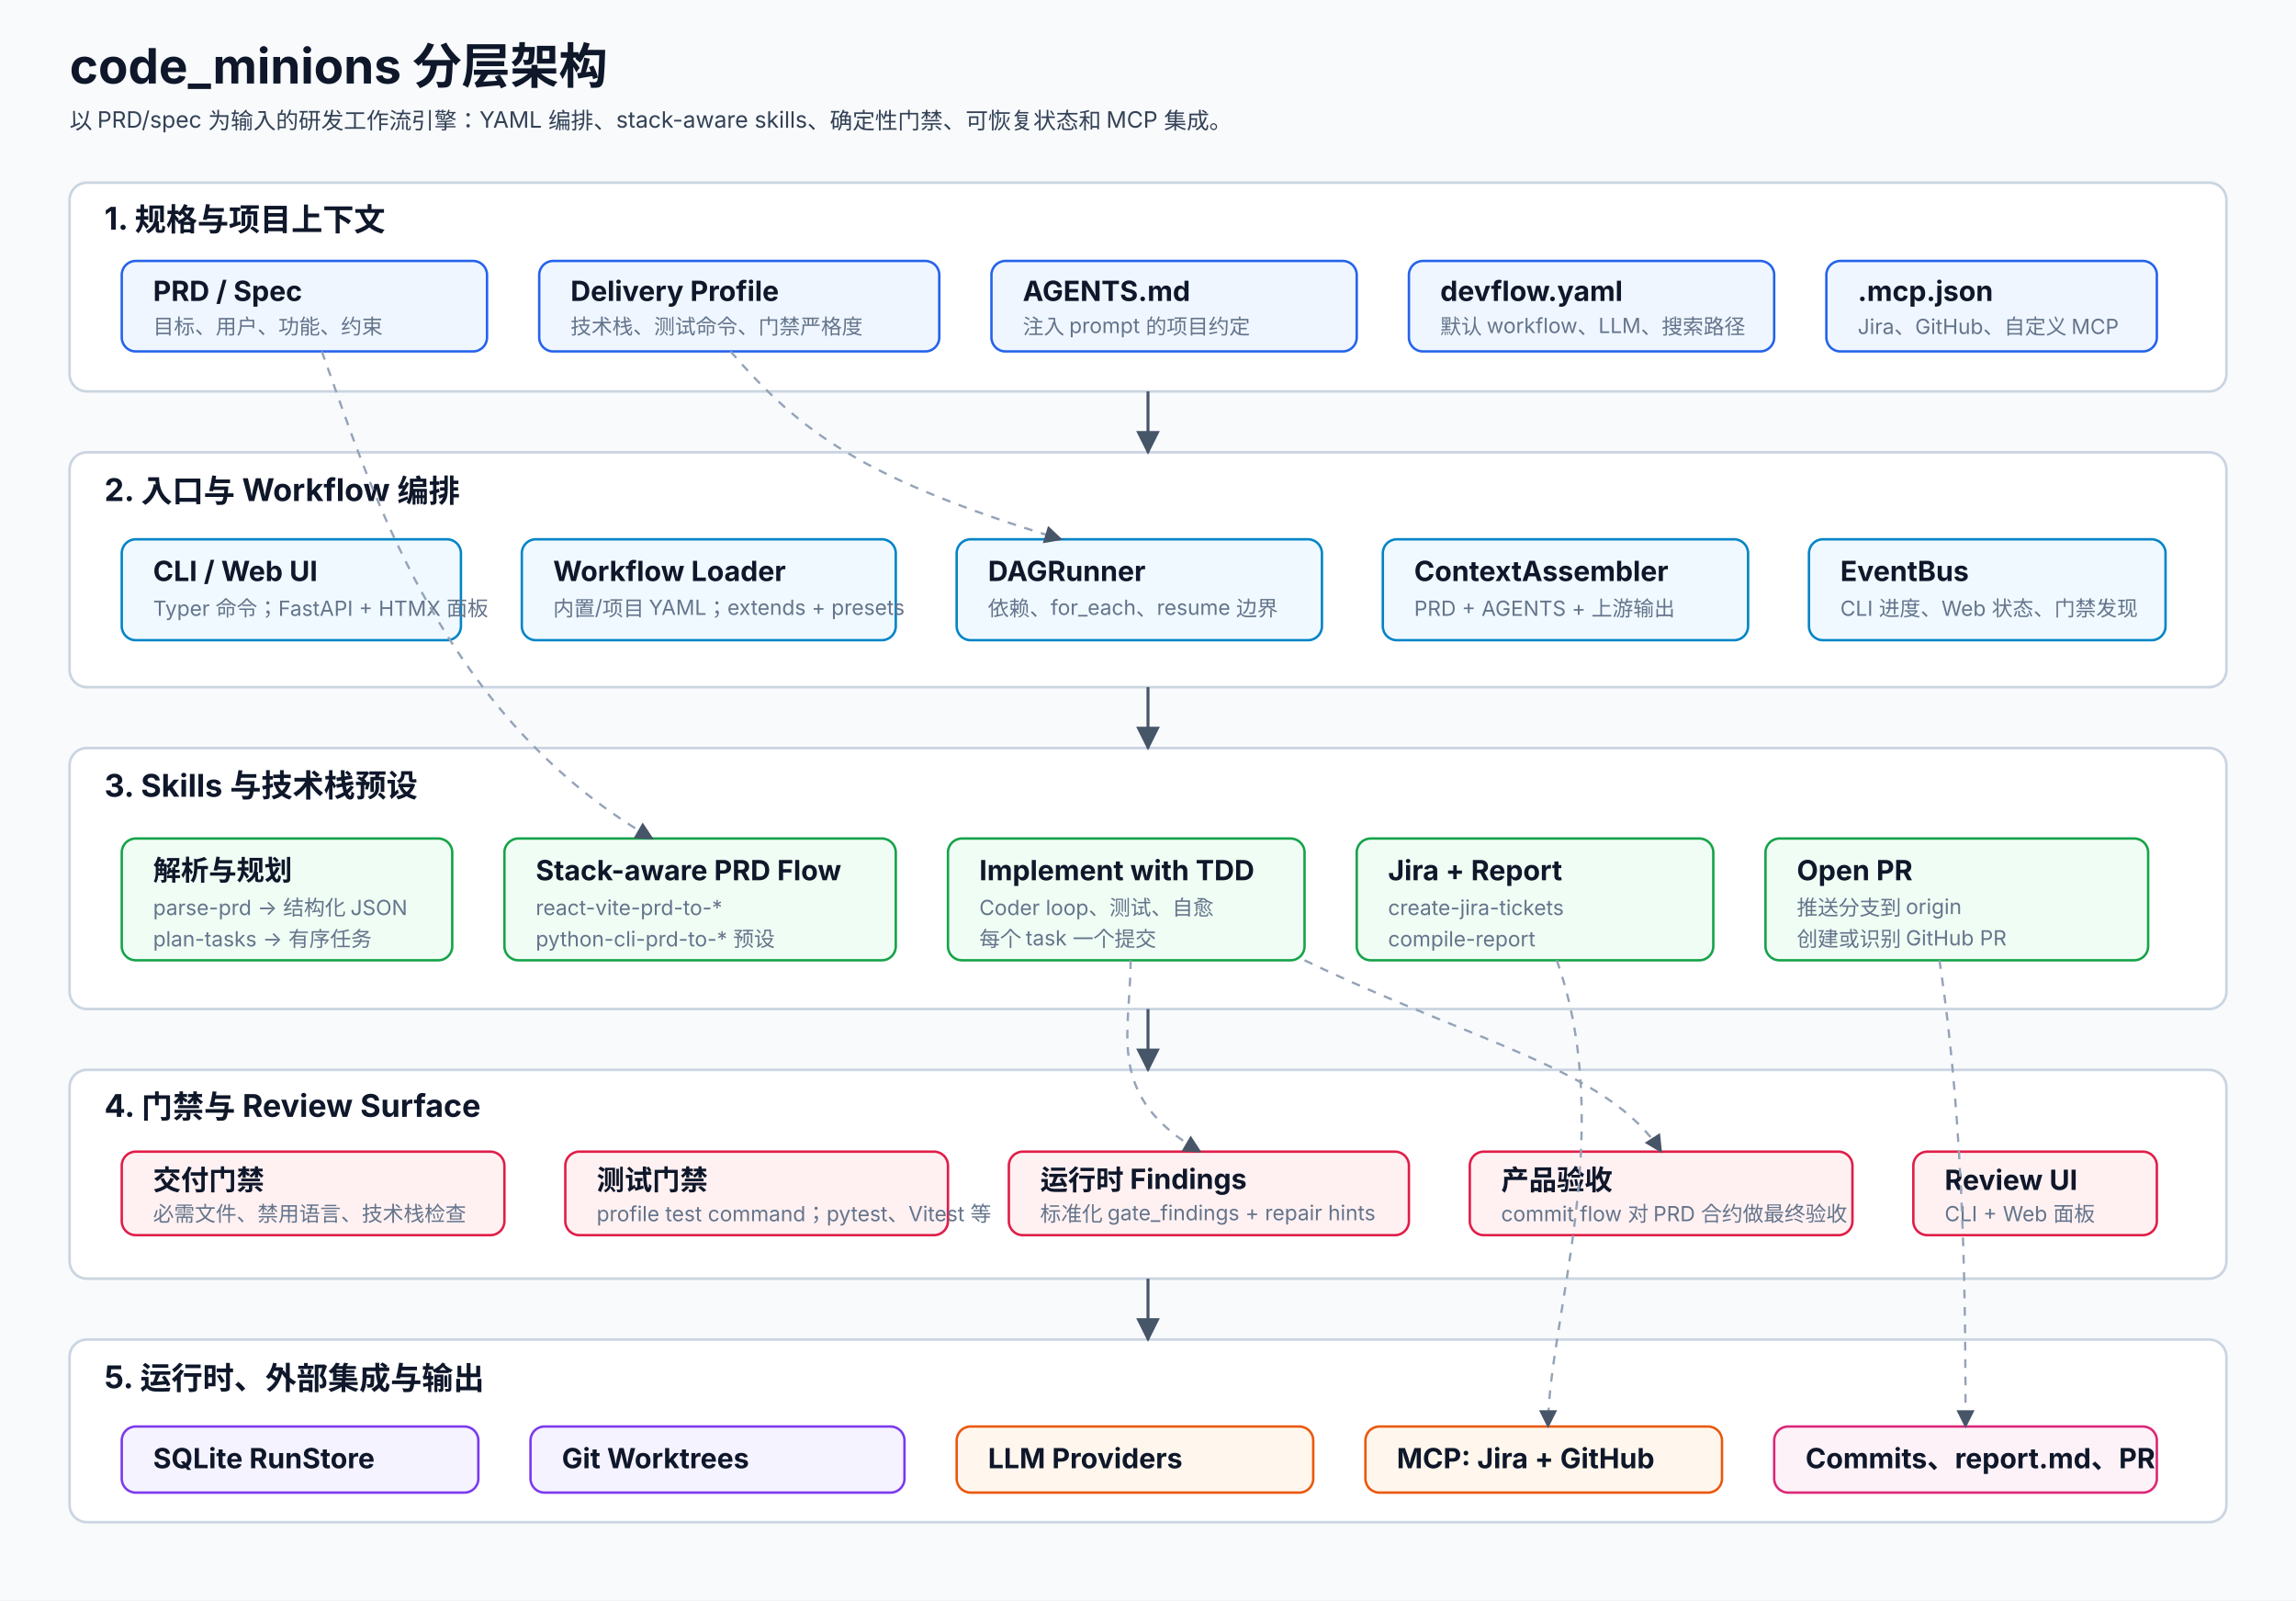
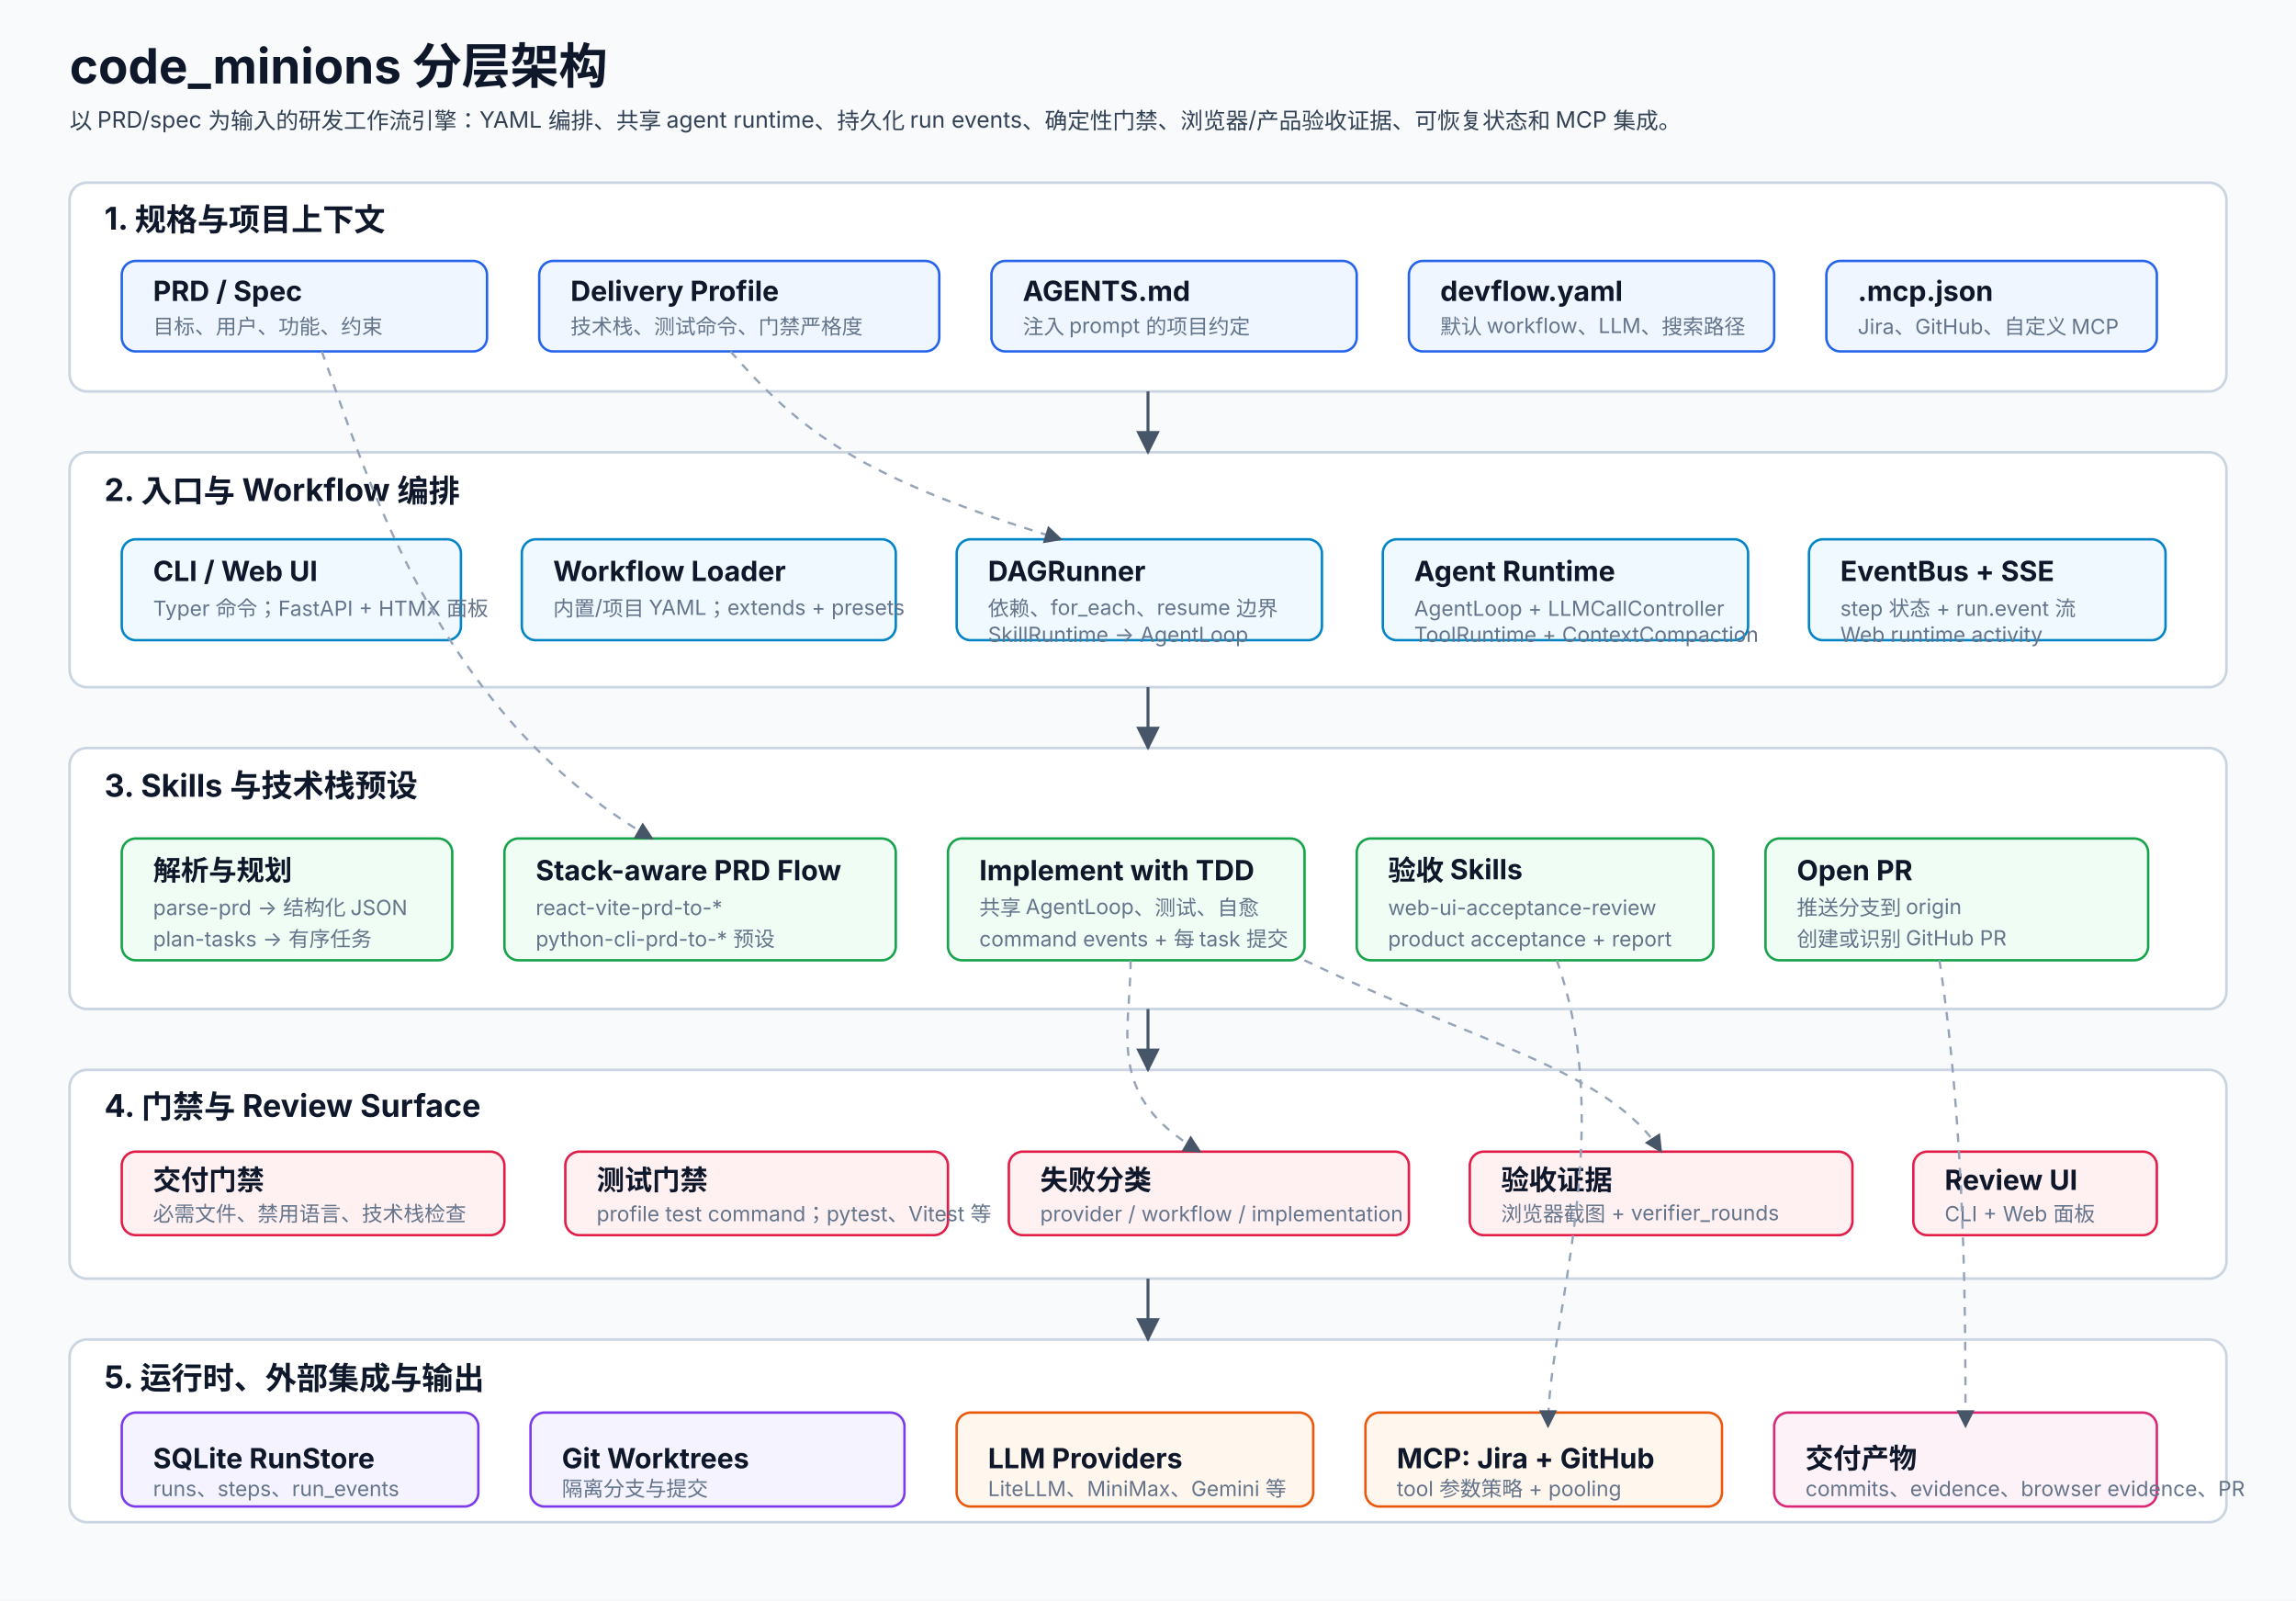
<svg xmlns="http://www.w3.org/2000/svg" width="1320" height="920" viewBox="0 0 1320 920" role="img" aria-labelledby="title desc">
  <defs>
    <marker id="arrow" viewBox="0 0 10 10" refX="9" refY="5" markerWidth="8" markerHeight="8" orient="auto-start-reverse">
      <path d="M 0 0 L 10 5 L 0 10 z" fill="#475569" />
    </marker>
    <style>
      .bg { fill: #f8fafc; }
      .layer { fill: #ffffff; stroke: #cbd5e1; stroke-width: 1.5; rx: 10; }
      .input { fill: #eff6ff; stroke: #2563eb; stroke-width: 1.4; rx: 8; }
      .orch { fill: #f0f9ff; stroke: #0284c7; stroke-width: 1.4; rx: 8; }
      .skill { fill: #f0fdf4; stroke: #16a34a; stroke-width: 1.4; rx: 8; }
      .gate { fill: #fff1f2; stroke: #e11d48; stroke-width: 1.4; rx: 8; }
      .runtime { fill: #f5f3ff; stroke: #7c3aed; stroke-width: 1.4; rx: 8; }
      .external { fill: #fff7ed; stroke: #ea580c; stroke-width: 1.4; rx: 8; }
      .output { fill: #fdf2f8; stroke: #db2777; stroke-width: 1.4; rx: 8; }
      .title { fill: #0f172a; font: 700 28px system-ui, -apple-system, BlinkMacSystemFont, "Segoe UI", "PingFang SC", "Microsoft YaHei", sans-serif; }
      .layerTitle { fill: #0f172a; font: 700 18px system-ui, -apple-system, BlinkMacSystemFont, "Segoe UI", "PingFang SC", "Microsoft YaHei", sans-serif; }
      .label { fill: #0f172a; font: 650 16px system-ui, -apple-system, BlinkMacSystemFont, "Segoe UI", "PingFang SC", "Microsoft YaHei", sans-serif; }
      .text { fill: #334155; font: 13px system-ui, -apple-system, BlinkMacSystemFont, "Segoe UI", "PingFang SC", "Microsoft YaHei", sans-serif; }
      .small { fill: #64748b; font: 12px system-ui, -apple-system, BlinkMacSystemFont, "Segoe UI", "PingFang SC", "Microsoft YaHei", sans-serif; }
      .arrow { stroke: #475569; stroke-width: 1.7; fill: none; marker-end: url(#arrow); }
      .soft { stroke: #94a3b8; stroke-width: 1.3; fill: none; stroke-dasharray: 5 5; marker-end: url(#arrow); }
    </style>
  </defs>
  <rect class="bg" width="1320" height="920" />
  <text x="40" y="48" class="title">code_minions 分层架构</text>
-   <text x="40" y="74" class="text">以 PRD/spec 为输入的研发工作流引擎：YAML 编排、stack-aware skills、确定性门禁、可恢复状态和 MCP 集成。</text>
+   <text x="40" y="74" class="text">以 PRD/spec 为输入的研发工作流引擎：YAML 编排、共享 agent runtime、持久化 run events、确定性门禁、浏览器/产品验收证据、可恢复状态和 MCP 集成。</text>
  <rect x="40" y="105" width="1240" height="120" class="layer" />
  <text x="60" y="132" class="layerTitle">1. 规格与项目上下文</text>
  <rect x="70" y="150" width="210" height="52" class="input" />
  <text x="88" y="173" class="label">PRD / Spec</text>
  <text x="88" y="192" class="small">目标、用户、功能、约束</text>
  <rect x="310" y="150" width="230" height="52" class="input" />
  <text x="328" y="173" class="label">Delivery Profile</text>
  <text x="328" y="192" class="small">技术栈、测试命令、门禁严格度</text>
  <rect x="570" y="150" width="210" height="52" class="input" />
  <text x="588" y="173" class="label">AGENTS.md</text>
  <text x="588" y="192" class="small">注入 prompt 的项目约定</text>
  <rect x="810" y="150" width="210" height="52" class="input" />
  <text x="828" y="173" class="label">devflow.yaml</text>
  <text x="828" y="192" class="small">默认 workflow、LLM、搜索路径</text>
  <rect x="1050" y="150" width="190" height="52" class="input" />
  <text x="1068" y="173" class="label">.mcp.json</text>
  <text x="1068" y="192" class="small">Jira、GitHub、自定义 MCP</text>
  <rect x="40" y="260" width="1240" height="135" class="layer" />
  <text x="60" y="288" class="layerTitle">2. 入口与 Workflow 编排</text>
  <rect x="70" y="310" width="195" height="58" class="orch" />
  <text x="88" y="334" class="label">CLI / Web UI</text>
  <text x="88" y="354" class="small">Typer 命令；FastAPI + HTMX 面板</text>
  <rect x="300" y="310" width="215" height="58" class="orch" />
  <text x="318" y="334" class="label">Workflow Loader</text>
  <text x="318" y="354" class="small">内置/项目 YAML；extends + presets</text>
  <rect x="550" y="310" width="210" height="58" class="orch" />
  <text x="568" y="334" class="label">DAGRunner</text>
  <text x="568" y="354" class="small">依赖、for_each、resume 边界</text>
+   <text x="568" y="369" class="small">SkillRuntime -&gt; AgentLoop</text>
  <rect x="795" y="310" width="210" height="58" class="orch" />
-   <text x="813" y="334" class="label">ContextAssembler</text>
-   <text x="813" y="354" class="small">PRD + AGENTS + 上游输出</text>
+   <text x="813" y="334" class="label">Agent Runtime</text>
+   <text x="813" y="354" class="small">AgentLoop + LLMCallController</text>
+   <text x="813" y="369" class="small">ToolRuntime + ContextCompaction</text>
  <rect x="1040" y="310" width="205" height="58" class="orch" />
-   <text x="1058" y="334" class="label">EventBus</text>
-   <text x="1058" y="354" class="small">CLI 进度、Web 状态、门禁发现</text>
+   <text x="1058" y="334" class="label">EventBus + SSE</text>
+   <text x="1058" y="354" class="small">step 状态 + run.event 流</text>
+   <text x="1058" y="369" class="small">Web runtime activity</text>
  <rect x="40" y="430" width="1240" height="150" class="layer" />
  <text x="60" y="458" class="layerTitle">3. Skills 与技术栈预设</text>
  <rect x="70" y="482" width="190" height="70" class="skill" />
  <text x="88" y="506" class="label">解析与规划</text>
  <text x="88" y="526" class="small">parse-prd -&gt; 结构化 JSON</text>
  <text x="88" y="544" class="small">plan-tasks -&gt; 有序任务</text>
  <rect x="290" y="482" width="225" height="70" class="skill" />
  <text x="308" y="506" class="label">Stack-aware PRD Flow</text>
  <text x="308" y="526" class="small">react-vite-prd-to-*</text>
  <text x="308" y="544" class="small">python-cli-prd-to-* 预设</text>
  <rect x="545" y="482" width="205" height="70" class="skill" />
  <text x="563" y="506" class="label">Implement with TDD</text>
-   <text x="563" y="526" class="small">Coder loop、测试、自愈</text>
-   <text x="563" y="544" class="small">每个 task 一个提交</text>
+   <text x="563" y="526" class="small">共享 AgentLoop、测试、自愈</text>
+   <text x="563" y="544" class="small">command events + 每 task 提交</text>
  <rect x="780" y="482" width="205" height="70" class="skill" />
-   <text x="798" y="506" class="label">Jira + Report</text>
-   <text x="798" y="526" class="small">create-jira-tickets</text>
-   <text x="798" y="544" class="small">compile-report</text>
+   <text x="798" y="506" class="label">验收 Skills</text>
+   <text x="798" y="526" class="small">web-ui-acceptance-review</text>
+   <text x="798" y="544" class="small">product acceptance + report</text>
  <rect x="1015" y="482" width="220" height="70" class="skill" />
  <text x="1033" y="506" class="label">Open PR</text>
  <text x="1033" y="526" class="small">推送分支到 origin</text>
  <text x="1033" y="544" class="small">创建或识别 GitHub PR</text>
  <rect x="40" y="615" width="1240" height="120" class="layer" />
  <text x="60" y="642" class="layerTitle">4. 门禁与 Review Surface</text>
  <rect x="70" y="662" width="220" height="48" class="gate" />
  <text x="88" y="684" class="label">交付门禁</text>
  <text x="88" y="702" class="small">必需文件、禁用语言、技术栈检查</text>
  <rect x="325" y="662" width="220" height="48" class="gate" />
  <text x="343" y="684" class="label">测试门禁</text>
  <text x="343" y="702" class="small">profile test command；pytest、Vitest 等</text>
  <rect x="580" y="662" width="230" height="48" class="gate" />
-   <text x="598" y="684" class="label">运行时 Findings</text>
-   <text x="598" y="702" class="small">标准化 gate_findings + repair hints</text>
+   <text x="598" y="684" class="label">失败分类</text>
+   <text x="598" y="702" class="small">provider / workflow / implementation</text>
  <rect x="845" y="662" width="220" height="48" class="gate" />
-   <text x="863" y="684" class="label">产品验收</text>
-   <text x="863" y="702" class="small">commit flow 对 PRD 合约做最终验收</text>
+   <text x="863" y="684" class="label">验收证据</text>
+   <text x="863" y="702" class="small">浏览器截图 + verifier_rounds</text>
  <rect x="1100" y="662" width="140" height="48" class="gate" />
  <text x="1118" y="684" class="label">Review UI</text>
  <text x="1118" y="702" class="small">CLI + Web 面板</text>
  <rect x="40" y="770" width="1240" height="105" class="layer" />
  <text x="60" y="798" class="layerTitle">5. 运行时、外部集成与输出</text>
-   <rect x="70" y="820" width="205" height="38" class="runtime" />
+   <rect x="70" y="812" width="205" height="54" class="runtime" />
  <text x="88" y="844" class="label">SQLite RunStore</text>
-   <rect x="305" y="820" width="215" height="38" class="runtime" />
+   <text x="88" y="860" class="small">runs、steps、run_events</text>
+   <rect x="305" y="812" width="215" height="54" class="runtime" />
  <text x="323" y="844" class="label">Git Worktrees</text>
-   <rect x="550" y="820" width="205" height="38" class="external" />
+   <text x="323" y="860" class="small">隔离分支与提交</text>
+   <rect x="550" y="812" width="205" height="54" class="external" />
  <text x="568" y="844" class="label">LLM Providers</text>
-   <rect x="785" y="820" width="205" height="38" class="external" />
+   <text x="568" y="860" class="small">LiteLLM、MiniMax、Gemini 等</text>
+   <rect x="785" y="812" width="205" height="54" class="external" />
  <text x="803" y="844" class="label">MCP: Jira + GitHub</text>
-   <rect x="1020" y="820" width="220" height="38" class="output" />
-   <text x="1038" y="844" class="label">Commits、report.md、PR</text>
+   <text x="803" y="860" class="small">tool 参数策略 + pooling</text>
+   <rect x="1020" y="812" width="220" height="54" class="output" />
+   <text x="1038" y="844" class="label">交付产物</text>
+   <text x="1038" y="860" class="small">commits、evidence、browser evidence、PR</text>
  <path class="arrow" d="M 660 225 L 660 260" />
  <path class="arrow" d="M 660 395 L 660 430" />
  <path class="arrow" d="M 660 580 L 660 615" />
  <path class="arrow" d="M 660 735 L 660 770" />
  <path class="soft" d="M 420 202 C 460 248 495 275 610 310" />
  <path class="soft" d="M 185 202 C 210 270 250 410 375 482" />
  <path class="soft" d="M 650 552 C 650 595 635 630 690 662" />
  <path class="soft" d="M 750 552 C 850 600 925 615 955 662" />
  <path class="soft" d="M 895 552 C 930 650 890 760 890 820" />
  <path class="soft" d="M 1115 552 C 1130 650 1130 760 1130 820" />
</svg>
